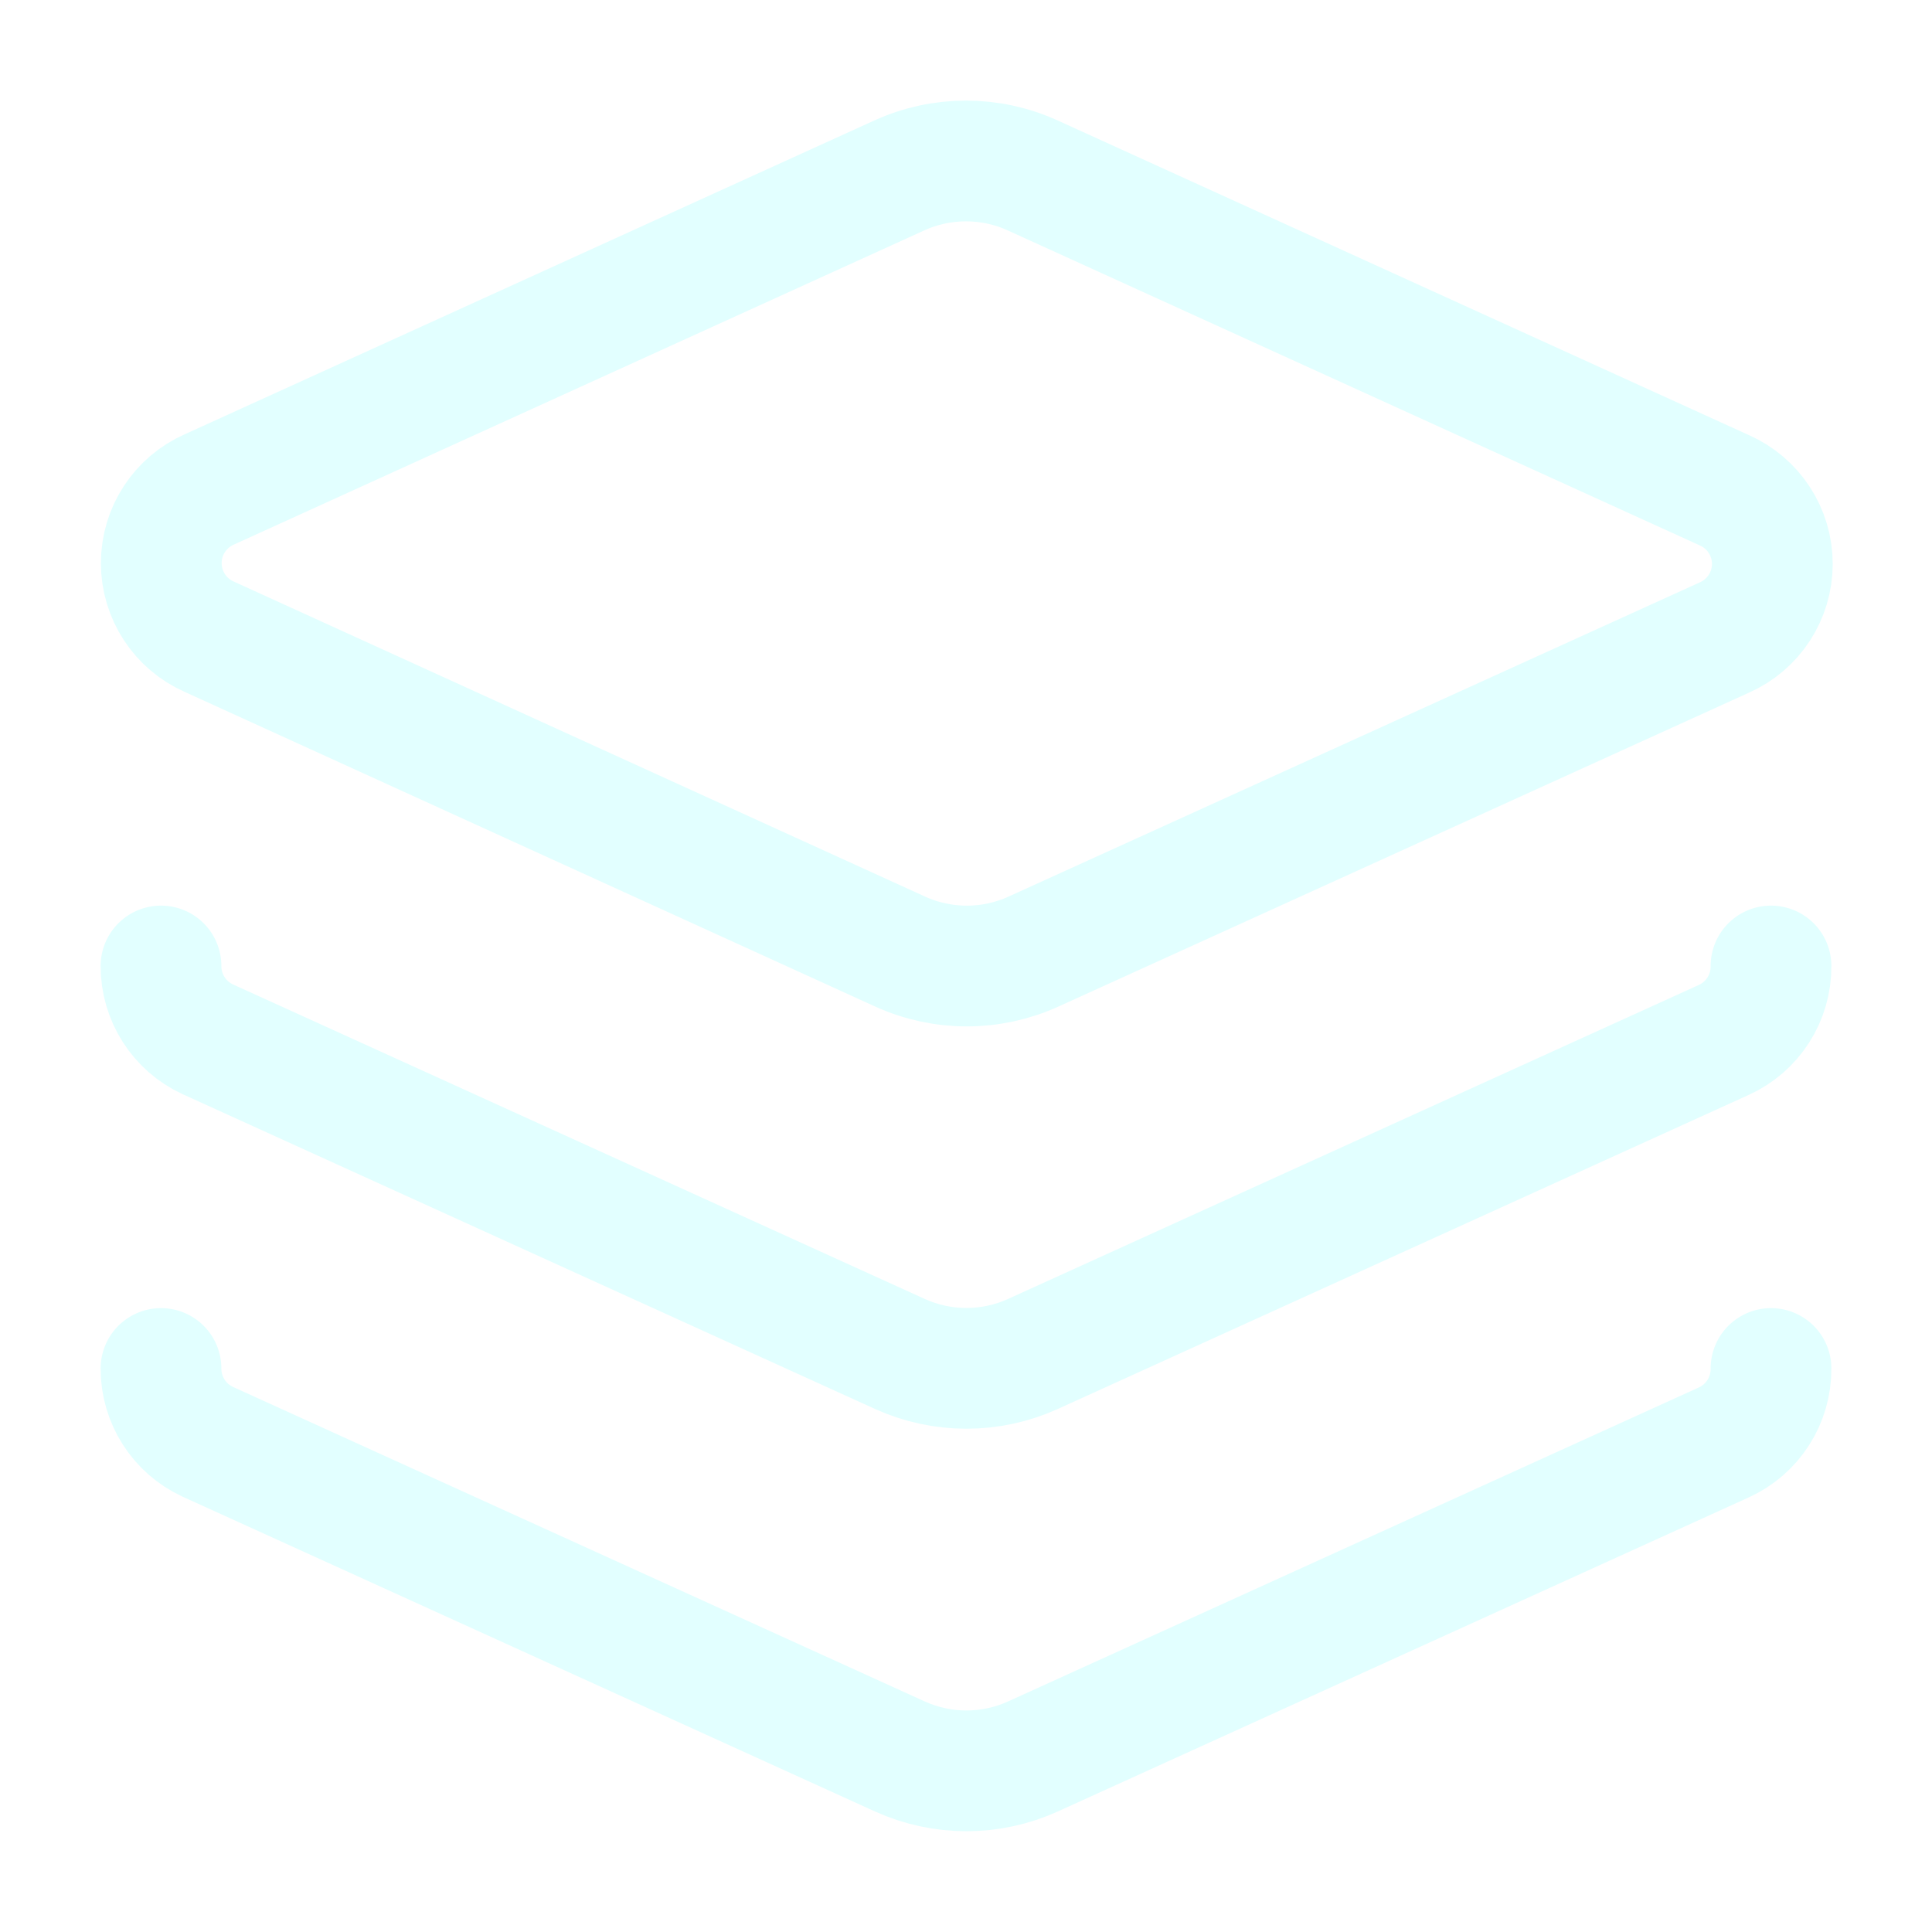
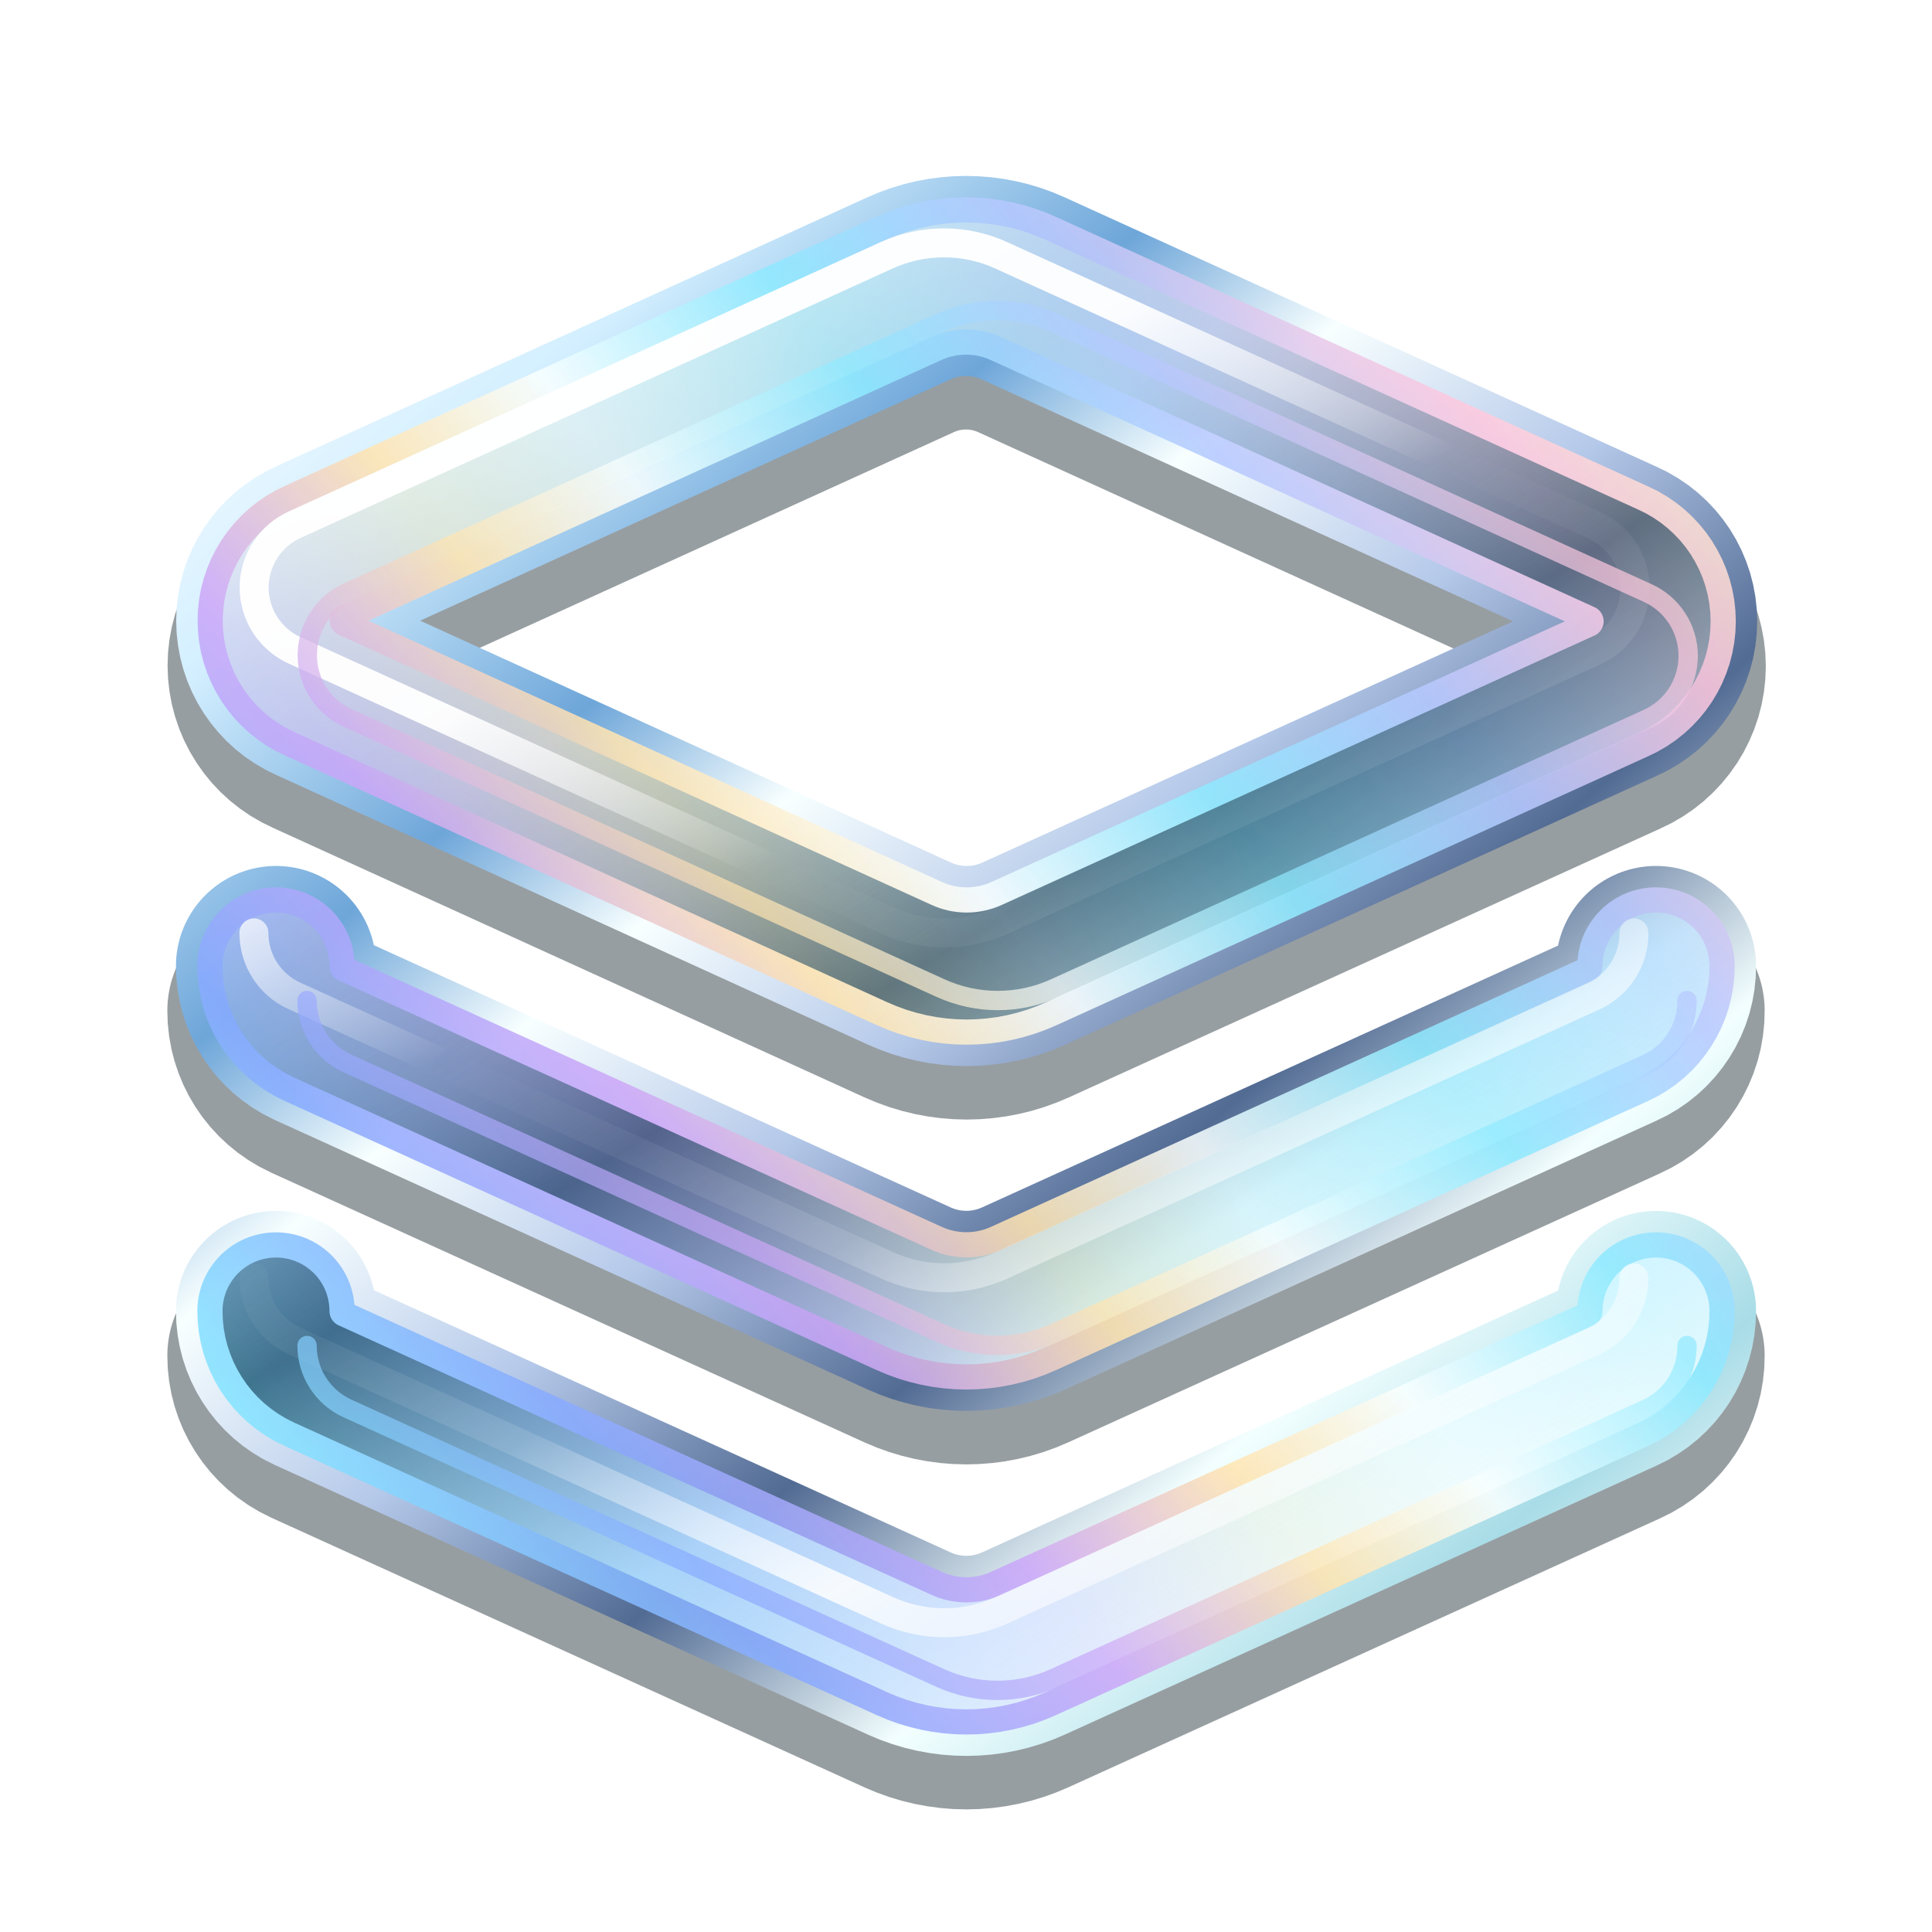
- <svg xmlns="http://www.w3.org/2000/svg" class="lucide lucide-layers" width="24" height="24" viewBox="0 0 24 24" fill="none" stroke="#e2ffff" stroke-width="1.5" stroke-linecap="round" stroke-linejoin="round">
-   <path d="M12.83 2.18a2 2 0 0 0-1.66 0L2.6 6.08a1 1 0 0 0 0 1.83l8.58 3.91a2 2 0 0 0 1.66 0l8.58-3.9a1 1 0 0 0 0-1.83z" />
-   <path d="M2 12a1 1 0 0 0 .58.91l8.6 3.91a2 2 0 0 0 1.65 0l8.58-3.9A1 1 0 0 0 22 12" />
-   <path d="M2 17a1 1 0 0 0 .58.91l8.6 3.91a2 2 0 0 0 1.65 0l8.58-3.9A1 1 0 0 0 22 17" />
+ <svg xmlns="http://www.w3.org/2000/svg" xmlns:xlink="http://www.w3.org/1999/xlink" width="128" height="128" viewBox="-2 -2 28 28" fill="none" stroke-linecap="round" stroke-linejoin="round" data-material="liquid-prism">
+   <defs>
+     <g id="prism-shape">
+       <path d="M12.83 2.18a2 2 0 0 0-1.66 0L2.6 6.08a1 1 0 0 0 0 1.83l8.58 3.91a2 2 0 0 0 1.66 0l8.58-3.9a1 1 0 0 0 0-1.83z" />
+       <path d="M2 12a1 1 0 0 0 .58.91l8.6 3.91a2 2 0 0 0 1.65 0l8.58-3.9A1 1 0 0 0 22 12" />
+       <path d="M2 17a1 1 0 0 0 .58.91l8.6 3.91a2 2 0 0 0 1.65 0l8.58-3.9A1 1 0 0 0 22 17" />
+     </g>
+     <linearGradient id="prism-rim" x1="2" y1="1" x2="21" y2="23" gradientUnits="userSpaceOnUse">
+       <stop stop-color="#ffffff" />
+       <stop offset=".15" stop-color="#d3efff" />
+       <stop offset=".29" stop-color="#6ea6d9" />
+       <stop offset=".39" stop-color="#f8ffff" />
+       <stop offset=".52" stop-color="#b4c8e9" />
+       <stop offset=".65" stop-color="#526b93" />
+       <stop offset=".78" stop-color="#f3ffff" />
+       <stop offset=".9" stop-color="#a8dce7" />
+       <stop offset="1" stop-color="#ffffff" />
+     </linearGradient>
+     <linearGradient id="prism-spectrum" x1="2" y1="20" x2="22" y2="3" gradientUnits="userSpaceOnUse">
+       <stop stop-color="#83edff" />
+       <stop offset=".16" stop-color="#88aaff" />
+       <stop offset=".3" stop-color="#cca7f8" />
+       <stop offset=".42" stop-color="#ffe4b0" />
+       <stop offset=".52" stop-color="#f9ffff" />
+       <stop offset=".65" stop-color="#8eeaff" />
+       <stop offset=".78" stop-color="#b7c8ff" />
+       <stop offset=".9" stop-color="#ffc9de" />
+       <stop offset="1" stop-color="#fff2cb" />
+     </linearGradient>
+     <linearGradient id="prism-core" x1="5" y1="2" x2="18" y2="23" gradientUnits="userSpaceOnUse">
+       <stop stop-color="#efffff" stop-opacity=".9" />
+       <stop offset=".25" stop-color="#a8cddc" stop-opacity=".38" />
+       <stop offset=".48" stop-color="#163d55" stop-opacity=".66" />
+       <stop offset=".7" stop-color="#c7f5ff" stop-opacity=".58" />
+       <stop offset="1" stop-color="#ffffff" stop-opacity=".92" />
+     </linearGradient>
+     <linearGradient id="prism-glint" x1="4" y1="2" x2="16" y2="22" gradientUnits="userSpaceOnUse">
+       <stop stop-color="#ffffff" />
+       <stop offset=".27" stop-color="#ffffff" stop-opacity=".95" />
+       <stop offset=".45" stop-color="#ffffff" stop-opacity="0" />
+       <stop offset=".68" stop-color="#ffffff" stop-opacity=".12" />
+       <stop offset=".86" stop-color="#ffffff" stop-opacity=".85" />
+       <stop offset="1" stop-color="#ffffff" stop-opacity=".3" />
+     </linearGradient>
+   </defs>
+   <use xlink:href="#prism-shape" stroke="#061820" stroke-width="3.15" opacity=".42" transform="translate(0 .65)" />
+   <use xlink:href="#prism-shape" stroke="url(#prism-rim)" stroke-width="2.9" />
+   <use xlink:href="#prism-shape" stroke="url(#prism-spectrum)" stroke-width="2.28" opacity=".86" />
+   <use xlink:href="#prism-shape" stroke="url(#prism-core)" stroke-width="1.55" />
+   <use xlink:href="#prism-shape" stroke="url(#prism-glint)" stroke-width=".42" transform="translate(-.32 -.48)" />
+   <use xlink:href="#prism-shape" stroke="url(#prism-spectrum)" stroke-width=".28" opacity=".7" transform="translate(.45 .5)" />
</svg>
